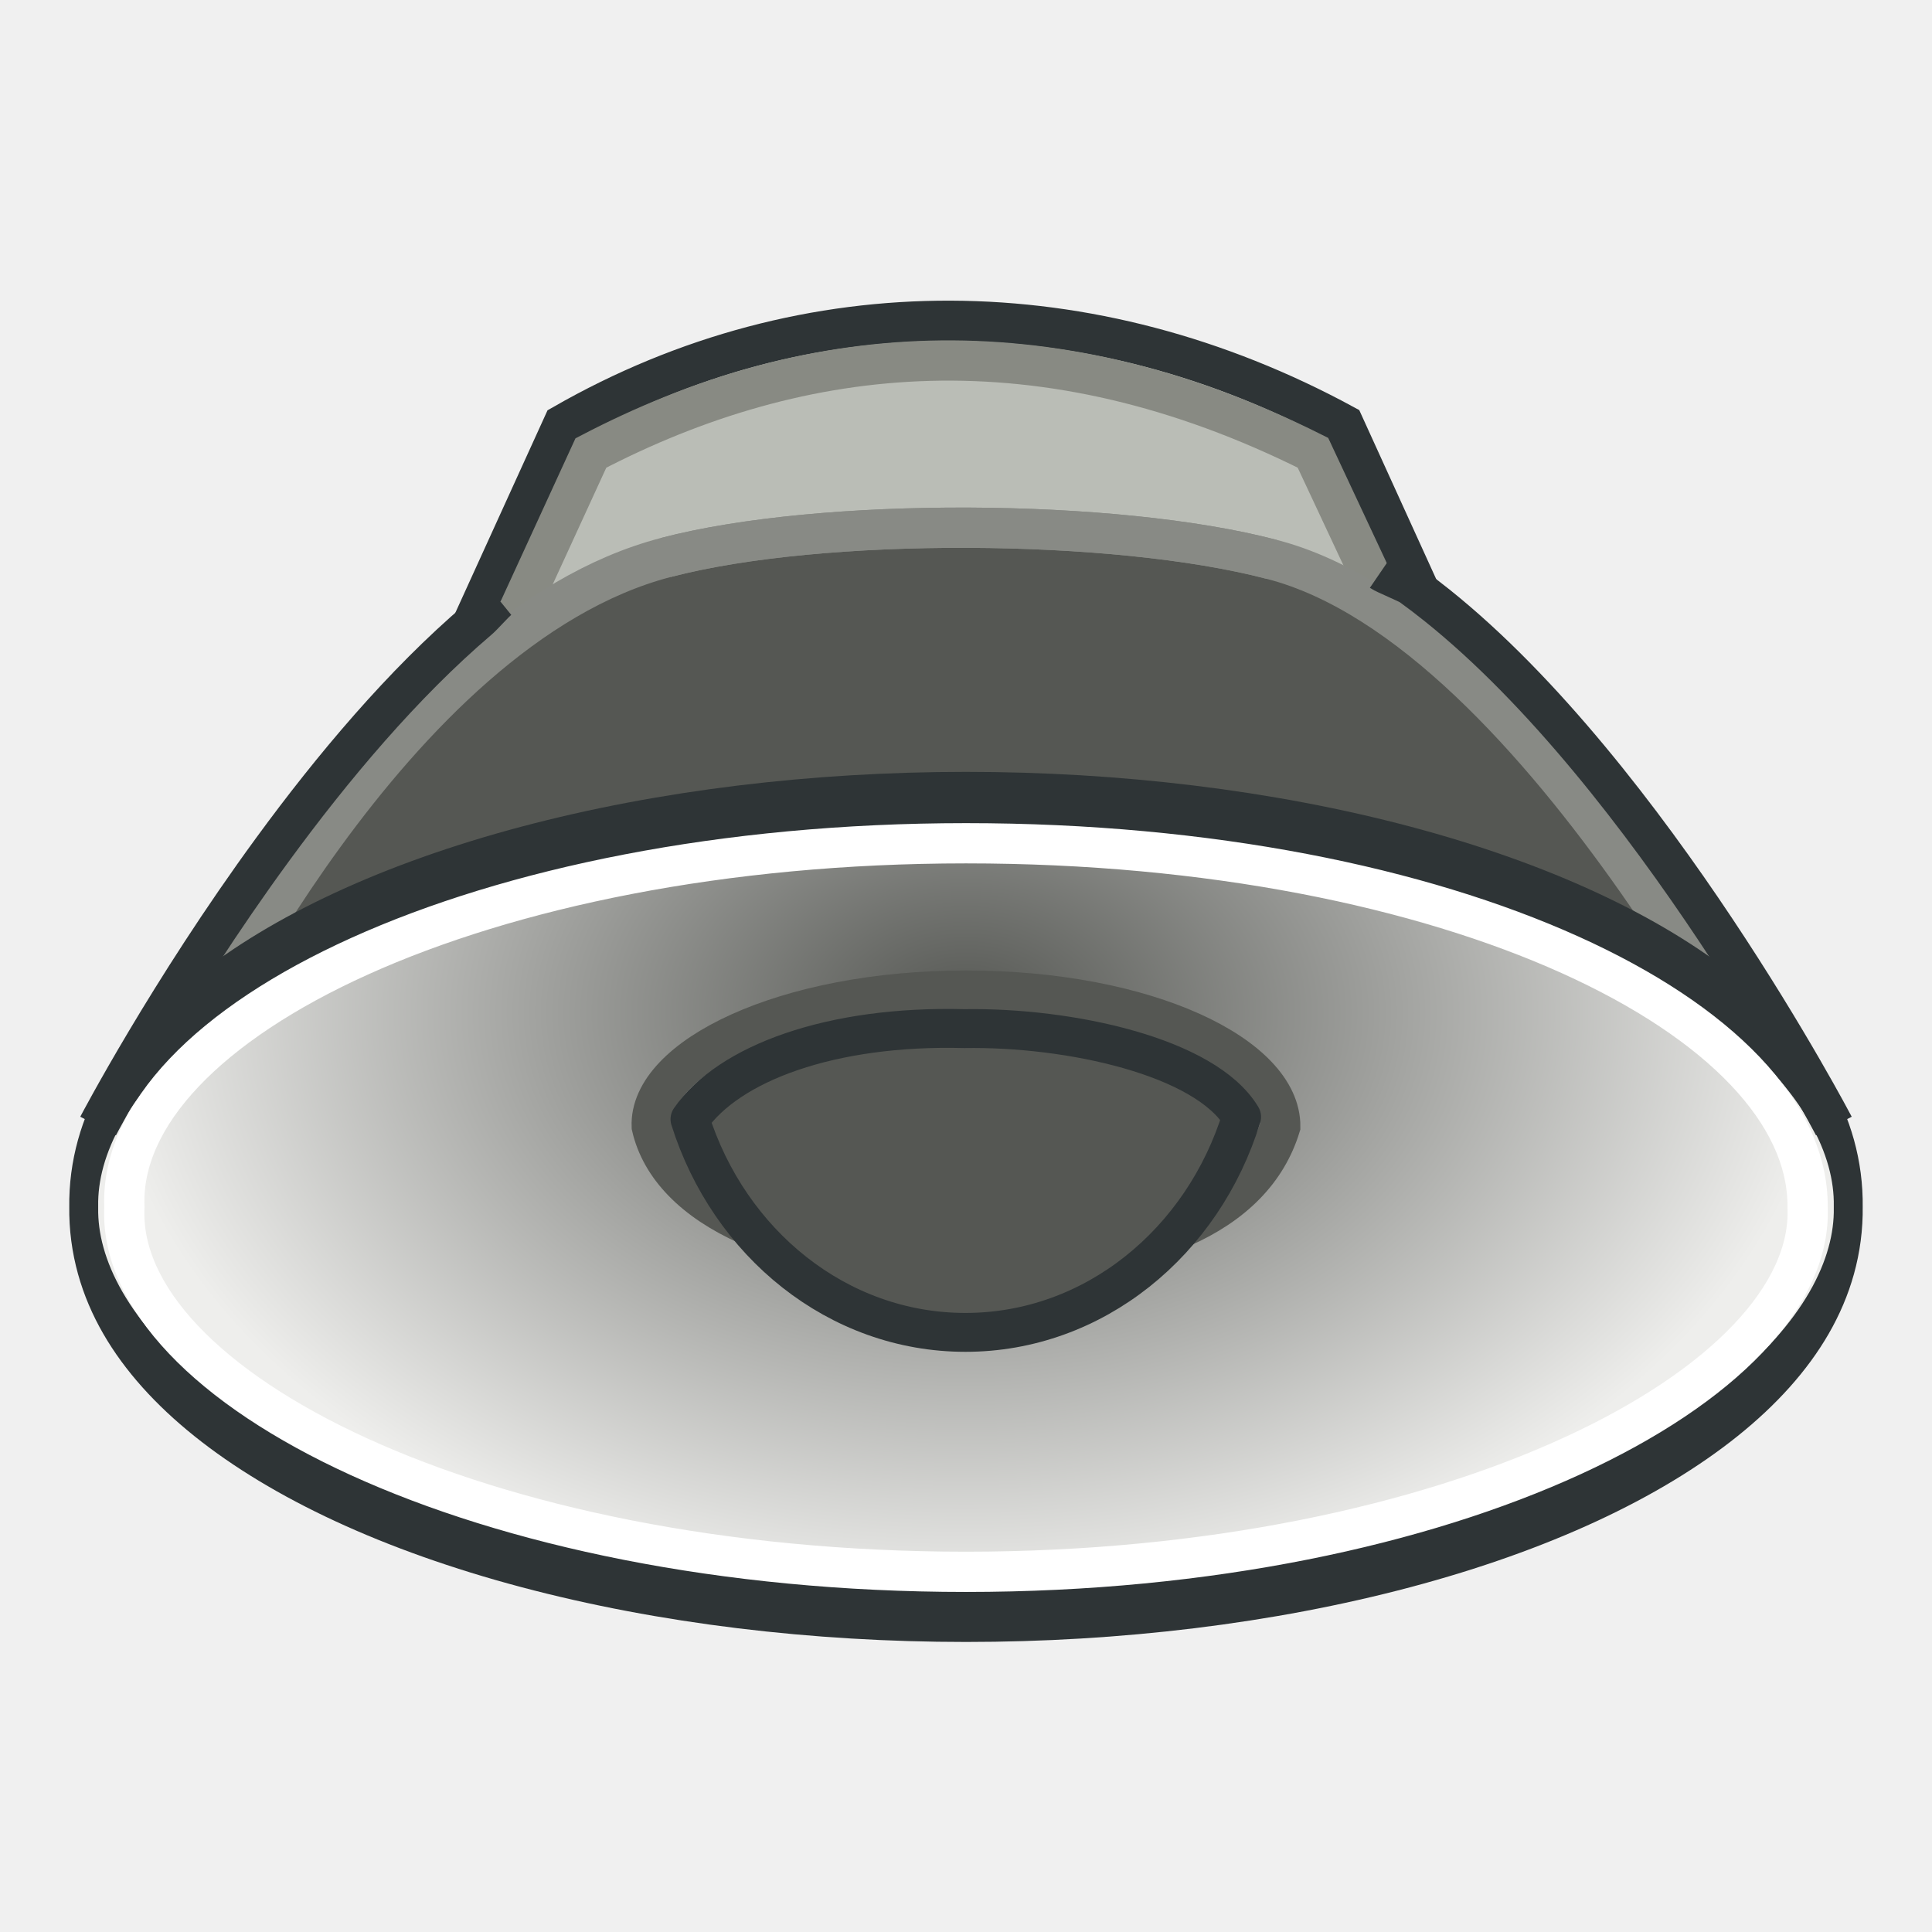
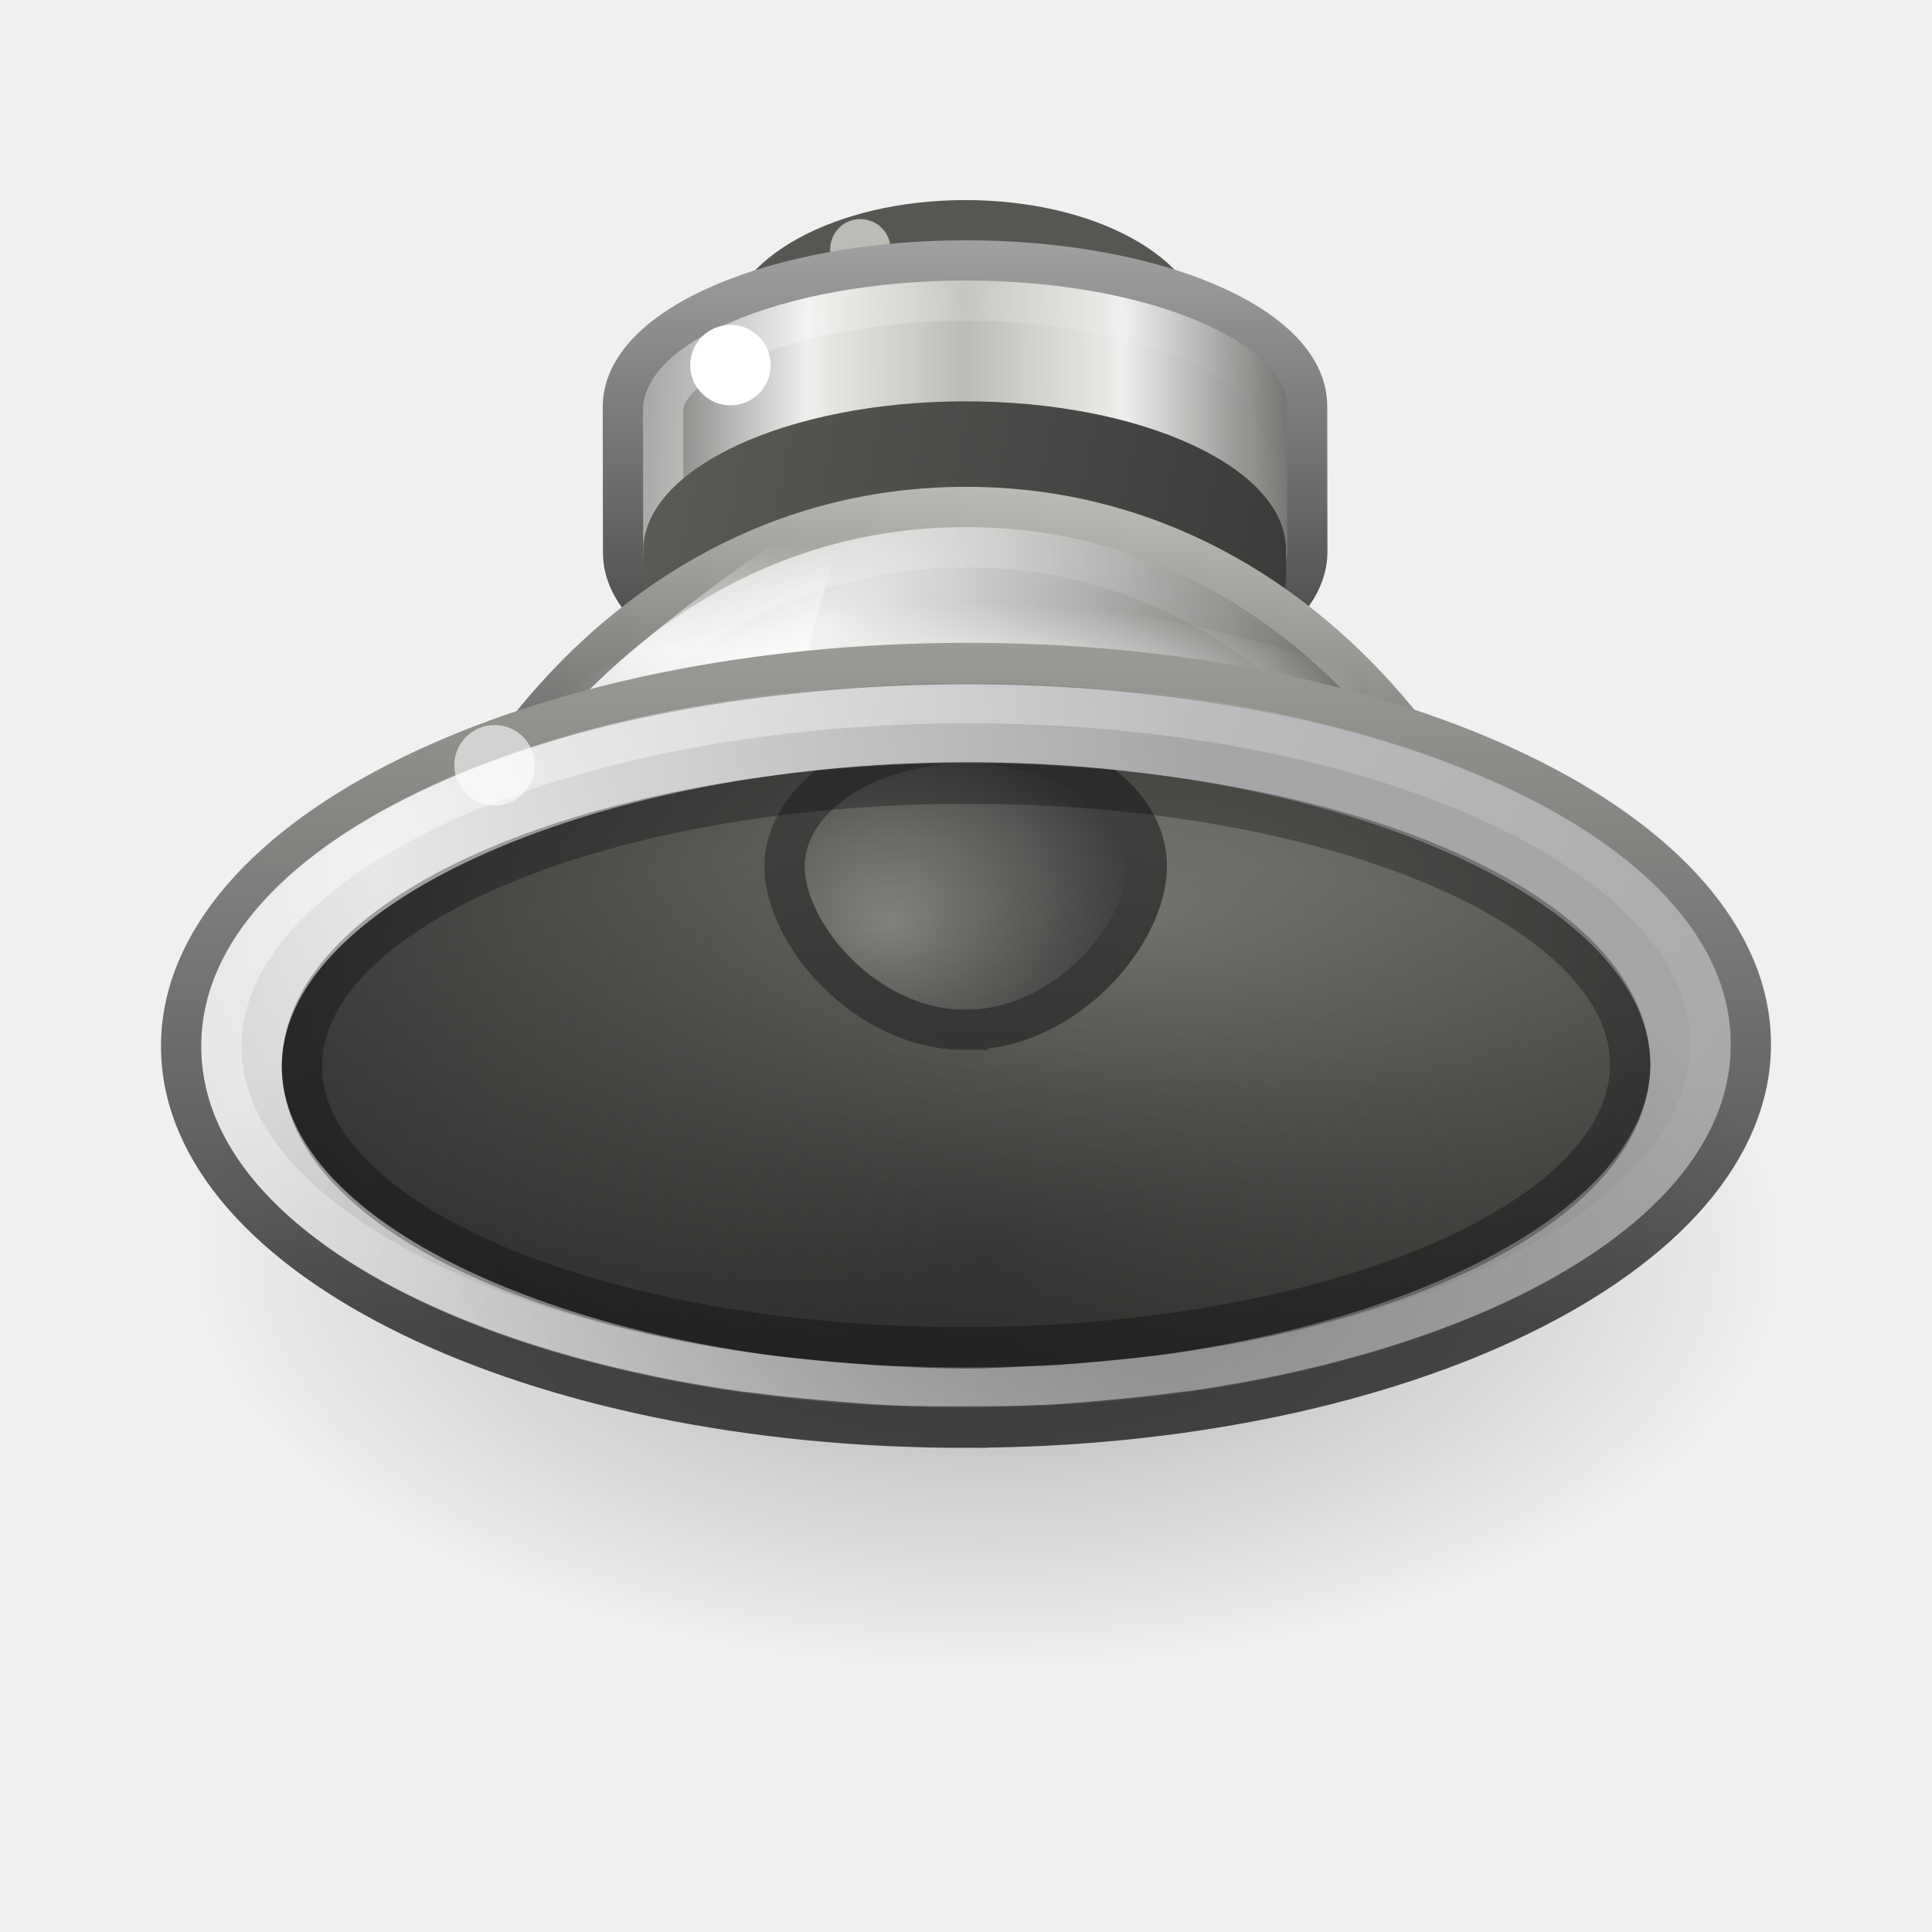
- <svg xmlns="http://www.w3.org/2000/svg" xmlns:xlink="http://www.w3.org/1999/xlink" width="48" height="48" id="svg2643" version="1.0">
-   <defs id="defs2645">
-     <linearGradient id="linearGradient4389">
-       <stop style="stop-color:#555753;stop-opacity:1;" offset="0" id="stop4391" />
-       <stop id="stop4393" offset="1" style="stop-color:#eeeeec;stop-opacity:1;" />
+ <svg xmlns="http://www.w3.org/2000/svg" xmlns:xlink="http://www.w3.org/1999/xlink" viewBox="0 0 48 48" id="svg6476" height="48" width="48" version="1.0">
+   <defs id="defs6478">
+     <linearGradient id="linearGradient17123">
+       <stop offset="0" style="stop-color:#000000;stop-opacity:1" id="stop17125" />
+       <stop offset="1" style="stop-color:#000000;stop-opacity:0" id="stop17127" />
    </linearGradient>
-     <linearGradient id="linearGradient4325">
-       <stop id="stop4327" offset="0" style="stop-color:#2e3436;stop-opacity:1;" />
-       <stop style="stop-color:#eeeeec;stop-opacity:1;" offset="1" id="stop4329" />
+     <linearGradient id="linearGradient6700">
+       <stop offset="0" style="stop-color:#ffffff;stop-opacity:1" id="stop6702" />
+       <stop offset="1" style="stop-color:#ffffff;stop-opacity:0" id="stop6704" />
    </linearGradient>
-     <linearGradient id="linearGradient21608">
-       <stop style="stop-color:#888a85;stop-opacity:1" offset="0" id="stop21610" />
-       <stop style="stop-color:#2e3436;stop-opacity:1" offset="1" id="stop21612" />
+     <linearGradient id="linearGradient3844">
+       <stop offset="0" style="stop-color:#e8e8e8;stop-opacity:1" id="stop3846" />
+       <stop offset="1" style="stop-color:#a5a6a8;stop-opacity:1" id="stop3848" />
    </linearGradient>
-     <linearGradient id="linearGradient15341">
-       <stop style="stop-color:#888a85;stop-opacity:1" offset="0" id="stop15343" />
-       <stop style="stop-color:#555753;stop-opacity:1" offset="1" id="stop15345" />
+     <linearGradient id="linearGradient6589-510-471-936">
+       <stop offset="0" style="stop-color:#878a85;stop-opacity:1" id="stop5849" />
+       <stop offset="1" style="stop-color:#3e3f3d;stop-opacity:1" id="stop5851" />
    </linearGradient>
-     <linearGradient id="linearGradient6371">
-       <stop style="stop-color:#888a85;stop-opacity:1" offset="0" id="stop6373" />
-       <stop style="stop-color:#d3d7cf;stop-opacity:1;" offset="1" id="stop6375" />
+     <linearGradient id="linearGradient6643">
+       <stop offset="0" style="stop-color:#4c4c4c;stop-opacity:1" id="stop6645" />
+       <stop offset="1" style="stop-color:#d3d7cf;stop-opacity:1" id="stop6647" />
    </linearGradient>
-     <linearGradient id="linearGradient10872">
-       <stop id="stop10874" offset="0" style="stop-color:#888a85;stop-opacity:1" />
-       <stop style="stop-color:#9e9e92;stop-opacity:1;" offset="0.253" id="stop10876" />
-       <stop id="stop10878" offset="1" style="stop-color:#555753;stop-opacity:1" />
+     <linearGradient id="linearGradient4718">
+       <stop offset="0" style="stop-color:#767973;stop-opacity:1" id="stop4720" />
+       <stop offset="1" style="stop-color:#202120;stop-opacity:1" id="stop4722" />
    </linearGradient>
-     <linearGradient id="linearGradient5254">
-       <stop id="stop5256" offset="0" style="stop-color:#707469;stop-opacity:1;" />
-       <stop id="stop5258" offset="1" style="stop-color:#2e3335;stop-opacity:1;" />
+     <linearGradient id="linearGradient6573">
+       <stop offset="0" style="stop-color:#ffffff;stop-opacity:1" id="stop6575" />
+       <stop offset="1" style="stop-color:#ffffff;stop-opacity:0" id="stop6577" />
    </linearGradient>
-     <linearGradient id="linearGradient10055">
-       <stop style="stop-color:#bebebe;stop-opacity:1;" offset="0" id="stop10057" />
-       <stop id="stop10061" offset="0.375" style="stop-color:#e8e8e8;stop-opacity:1;" />
-       <stop style="stop-color:#5c5c5c;stop-opacity:1;" offset="1" id="stop10059" />
+     <linearGradient id="linearGradient6379">
+       <stop offset="0" style="stop-color:#ffffff;stop-opacity:0" id="stop6381" />
+       <stop offset="0.5" style="stop-color:#ffffff;stop-opacity:1" id="stop21606" />
+       <stop offset="1" style="stop-color:#ffffff;stop-opacity:0" id="stop6383" />
    </linearGradient>
-     <linearGradient id="linearGradient4841">
-       <stop id="stop4843" offset="0" style="stop-color:#babdb6;stop-opacity:1;" />
-       <stop style="stop-color:#fcaf3e;stop-opacity:0.941;" offset="0" id="stop4845" />
-       <stop id="stop4847" offset="1" style="stop-color:#babdb6;stop-opacity:1;" />
-       <stop style="stop-color:#eeeeec;stop-opacity:1;" offset="1" id="stop4849" />
+     <linearGradient id="linearGradient6651">
+       <stop offset="0" style="stop-color:#ffffff;stop-opacity:1" id="stop6653" />
+       <stop offset="1" style="stop-color:#ffffff;stop-opacity:0" id="stop6655" />
    </linearGradient>
-     <linearGradient id="linearGradient4809">
-       <stop style="stop-color:#babdb6;stop-opacity:1;" offset="0" id="stop4811" />
-       <stop id="stop4813" offset="0" style="stop-color:#ad7fa8;stop-opacity:1;" />
-       <stop style="stop-color:#babdb6;stop-opacity:1;" offset="1" id="stop4815" />
-       <stop id="stop4817" offset="1" style="stop-color:#eeeeec;stop-opacity:1;" />
+     <linearGradient id="linearGradient5292">
+       <stop offset="0" style="stop-color:#4b4b4b;stop-opacity:1" id="stop5294" />
+       <stop offset="1" style="stop-color:#babdb6;stop-opacity:1" id="stop5296" />
    </linearGradient>
-     <linearGradient id="linearGradient3345">
-       <stop id="stop3347" offset="0" style="stop-color:#babdb6;stop-opacity:1;" />
-       <stop style="stop-color:#729fcf;stop-opacity:1;" offset="0" id="stop3351" />
-       <stop id="stop3355" offset="1" style="stop-color:#babdb6;stop-opacity:1;" />
-       <stop style="stop-color:#eeeeec;stop-opacity:1;" offset="1" id="stop3349" />
+     <linearGradient id="linearGradient6633">
+       <stop offset="0" style="stop-color:#eeeeec;stop-opacity:1" id="stop6635" />
+       <stop offset="1" style="stop-color:#61635f;stop-opacity:1" id="stop6637" />
    </linearGradient>
-     <linearGradient id="linearGradient3223">
-       <stop style="stop-color:#eeeeec;stop-opacity:1;" offset="0" id="stop3225" />
-       <stop style="stop-color:#babdb6;stop-opacity:1;" offset="1" id="stop3227" />
+     <linearGradient id="linearGradient6546-397-668-696-989">
+       <stop offset="0" style="stop-color:#383937;stop-opacity:1" id="stop4870" />
+       <stop offset="1" style="stop-color:#595b57;stop-opacity:1" id="stop4872" />
    </linearGradient>
-     <linearGradient id="linearGradient3503">
-       <stop style="stop-color:#babdb6;stop-opacity:1;" offset="0" id="stop3239" />
-       <stop id="stop3507" offset="1" style="stop-color:#eeeeec;stop-opacity:1;" />
+     <linearGradient id="linearGradient6531">
+       <stop offset="0" style="stop-color:#ffffff;stop-opacity:1" id="stop6533" />
+       <stop offset="1" style="stop-color:#ffffff;stop-opacity:0" id="stop6535" />
    </linearGradient>
-     <radialGradient xlink:href="#linearGradient3503" id="radialGradient3501" cx="22.276" cy="32.249" fx="22.276" fy="32.249" r="20.319" gradientTransform="matrix(1,0,0,0.2366258,0,24.61794)" gradientUnits="userSpaceOnUse" />
-     <radialGradient xlink:href="#linearGradient3503" id="radialGradient3500" gradientUnits="userSpaceOnUse" gradientTransform="matrix(1,0,0,0.2366258,0,24.61794)" cx="22.276" cy="32.249" fx="22.276" fy="32.249" r="20.319" />
-     <radialGradient xlink:href="#linearGradient3503" id="radialGradient3232" gradientUnits="userSpaceOnUse" gradientTransform="matrix(-1.053831,-6.3027391e-8,1.2877417e-8,-0.7232676,47.47493,42.42039)" cx="22.276" cy="21.52" fx="22.276" fy="21.52" r="20.319" spreadMethod="reflect" />
-     <radialGradient xlink:href="#linearGradient3503" id="radialGradient5689" gradientUnits="userSpaceOnUse" gradientTransform="matrix(-1.046908,0,0,0.4796469,270.3786,38.42767)" cx="22.276" cy="32.249" fx="22.276" fy="32.249" r="20.319" />
-     <radialGradient xlink:href="#linearGradient4325" id="radialGradient4359" gradientUnits="userSpaceOnUse" gradientTransform="matrix(-1.053831,-6.3027391e-8,1.2877417e-8,-0.7232676,-52.44726,-106.1479)" spreadMethod="pad" cx="22.276" cy="21.099" fx="22.276" fy="21.099" r="20.319" />
-     <radialGradient xlink:href="#linearGradient3503" id="radialGradient5015" gradientUnits="userSpaceOnUse" gradientTransform="matrix(-1.053831,-6.3027391e-8,1.2877417e-8,-0.7232676,42.72008,-107.8985)" spreadMethod="pad" cx="22.276" cy="21.52" fx="22.276" fy="21.52" r="20.319" />
-     <radialGradient xlink:href="#linearGradient3503" id="radialGradient5062" gradientUnits="userSpaceOnUse" gradientTransform="matrix(-1.053831,-6.3027391e-8,1.2877417e-8,-0.7232676,98.72007,-107.8985)" spreadMethod="pad" cx="22.276" cy="21.52" fx="22.276" fy="21.52" r="20.319" />
-     <radialGradient xlink:href="#linearGradient4325" id="radialGradient5064" gradientUnits="userSpaceOnUse" gradientTransform="matrix(-1.053831,-6.3027391e-8,1.2877417e-8,-0.7232676,98.72007,-107.8985)" spreadMethod="pad" cx="22.276" cy="21.099" fx="22.276" fy="21.099" r="20.319" />
-     <radialGradient xlink:href="#linearGradient4389" id="radialGradient5110" gradientUnits="userSpaceOnUse" gradientTransform="matrix(-1.053831,-6.3027391e-8,1.2877417e-8,-0.7232676,142.7201,-107.8985)" spreadMethod="pad" cx="22.276" cy="21.099" fx="22.276" fy="21.099" r="20.319" />
-     <radialGradient xlink:href="#linearGradient4389" id="radialGradient3863" gradientUnits="userSpaceOnUse" gradientTransform="matrix(-1.053831,-6.3027391e-8,1.2877417e-8,-0.7232676,92.72007,-107.8985)" spreadMethod="pad" cx="22.276" cy="21.099" fx="22.276" fy="21.099" r="20.319" />
-     <radialGradient xlink:href="#linearGradient4389" id="radialGradient3865" gradientUnits="userSpaceOnUse" gradientTransform="matrix(-1.053831,-6.3027391e-8,1.2877417e-8,-0.7232676,92.72007,-107.8985)" spreadMethod="pad" cx="22.276" cy="21.099" fx="22.276" fy="21.099" r="20.319" />
-     <radialGradient xlink:href="#linearGradient4389" id="radialGradient3906" gradientUnits="userSpaceOnUse" gradientTransform="matrix(-1.053831,-6.3027391e-8,1.2877417e-8,-0.7232676,92.72007,-107.8985)" spreadMethod="pad" cx="22.276" cy="21.099" fx="22.276" fy="21.099" r="20.319" />
-     <radialGradient xlink:href="#linearGradient4389" id="radialGradient7260" gradientUnits="userSpaceOnUse" gradientTransform="matrix(-1.053831,-6.3027391e-8,1.2877417e-8,-0.7232676,47.51657,40.37876)" spreadMethod="pad" cx="22.276" cy="21.099" fx="22.276" fy="21.099" r="20.319" />
+     <linearGradient id="linearGradient3858">
+       <stop offset="0" style="stop-color:#a0a0a0;stop-opacity:1" id="stop3860" />
+       <stop offset="1" style="stop-color:#4a4a4a;stop-opacity:1" id="stop3862" />
+     </linearGradient>
+     <linearGradient id="linearGradient5262">
+       <stop offset="0" style="stop-color:#babdb6;stop-opacity:1" id="stop5264" />
+       <stop offset="0.437" style="stop-color:#eeeeec;stop-opacity:1" id="stop5266" />
+       <stop offset="1" style="stop-color:#555753;stop-opacity:1" id="stop5268" />
+     </linearGradient>
+     <radialGradient gradientTransform="matrix(-1.870034,0,0,0.9735927,45.88221,-4.746208)" gradientUnits="userSpaceOnUse" xlink:href="#linearGradient17123" id="radialGradient2484" fy="36.863" fx="11.402" r="10.695" cy="36.863" cx="11.402" />
+     <linearGradient gradientTransform="matrix(1.096632,-0.01771301,0.01803926,1.116835,-2.419304,-6.921553)" gradientUnits="userSpaceOnUse" xlink:href="#linearGradient6700" id="linearGradient2518" y2="46.259" x2="29.694" y1="21.27" x1="16.79" />
+     <radialGradient gradientTransform="matrix(3.987999,0.05259819,-0.04086024,-2.529706,-99.40242,114.6096)" gradientUnits="userSpaceOnUse" xlink:href="#linearGradient3844" id="radialGradient2525" fy="42.261" fx="30.685" r="8.228" cy="42.261" cx="30.685" />
+     <radialGradient gradientTransform="matrix(1.309223,-0.02114677,0.02520207,1.56029,-5.155679,-9.456514)" gradientUnits="userSpaceOnUse" xlink:href="#linearGradient6589-510-471-936" id="radialGradient2528" fy="20.434" fx="20.884" r="4" cy="20.434" cx="20.884" />
+     <radialGradient gradientTransform="matrix(2.094629,0.06935096,-0.1209478,3.677939,-22.19035,-84.44546)" gradientUnits="userSpaceOnUse" xlink:href="#linearGradient4718" id="radialGradient2531" fy="30.233" fx="23.165" r="8.189" cy="30.233" cx="23.165" />
+     <linearGradient gradientTransform="matrix(1.225646,-0.01979688,0.01901434,1.177205,-5.704156,-8.555509)" gradientUnits="userSpaceOnUse" xlink:href="#linearGradient6643" id="linearGradient2533" y2="45.804" x2="6.538" y1="45.765" x1="31.011" />
+     <linearGradient gradientTransform="matrix(0.9032913,-0.01459006,0.01406615,0.8708542,6.31709,4.983276)" gradientUnits="userSpaceOnUse" xlink:href="#linearGradient6573" id="linearGradient2536" y2="35.458" x2="11.324" y1="4.811" x1="19.24" />
+     <linearGradient gradientTransform="matrix(0.6665798,-0.01076669,0.01615005,0.9998695,5.373473,-0.8409541)" gradientUnits="userSpaceOnUse" xlink:href="#linearGradient6379" id="linearGradient2539" y2="21.75" x2="11.438" y1="20.334" x1="20.226" />
+     <radialGradient gradientTransform="matrix(-0.3217342,0.00519671,-0.02079234,-1.287278,25.54939,58.67044)" gradientUnits="userSpaceOnUse" xlink:href="#linearGradient6651" id="radialGradient2542" fy="27.053" fx="23.987" r="7.75" cy="27.053" cx="23.987" />
+     <radialGradient gradientTransform="matrix(0.7215875,0.5105606,-0.908924,1.193324,25.79575,-6.879863)" gradientUnits="userSpaceOnUse" xlink:href="#linearGradient6633" id="radialGradient2545" fy="18.817" fx="9.32" r="12.5" cy="18.817" cx="9.32" />
+     <linearGradient gradientTransform="matrix(0.9113395,-0.01472014,0.01419247,0.8786732,6.165419,4.813647)" gradientUnits="userSpaceOnUse" xlink:href="#linearGradient5292" id="linearGradient2547" y2="35.678" x2="6.964" y1="34.521" x1="19.031" />
+     <linearGradient gradientTransform="rotate(-0.9253705,172.3641,4123.277)" gradientUnits="userSpaceOnUse" xlink:href="#linearGradient6546-397-668-696-989" id="linearGradient2550" y2="14" x2="77.125" y1="31.561" x1="80.693" />
+     <linearGradient gradientTransform="matrix(0.8936334,-0.01443412,0.01615005,0.9998695,4.687644,2.170515)" gradientUnits="userSpaceOnUse" xlink:href="#linearGradient6531" id="linearGradient2553" y2="30.001" x2="5.101" y1="14.051" x1="9.883" />
+     <linearGradient spreadMethod="reflect" gradientTransform="matrix(0.00739407,0.4577748,-0.4322296,0.00698141,-9.20448,-22.46882)" gradientUnits="userSpaceOnUse" xlink:href="#linearGradient5262" id="linearGradient2556" y2="-41.092" x2="82.681" y1="-41.092" x1="102.357" />
+     <linearGradient gradientTransform="rotate(89.07463,44.55834,-25.34463)" gradientUnits="userSpaceOnUse" xlink:href="#linearGradient3858" id="linearGradient2558" y2="4.187" x2="102.441" y1="14.187" x1="102.457" />
  </defs>
-   <g id="layer1">
-     <g id="g7248" transform="translate(-4.1630606e-2,4.1631076e-2)">
-       <path id="path5365" d="M 14.033,10.506 C 20.104,7.024 27.176,7.114 33.426,10.506 L 35.426,14.899 L 12.033,14.899 L 14.033,10.506 z" style="fill:#babdb6;fill-opacity:1;fill-rule:nonzero;stroke:#2e3436;stroke-width:1;stroke-linecap:butt;stroke-linejoin:miter;marker:none;marker-start:none;marker-mid:none;marker-end:none;stroke-miterlimit:4;stroke-dashoffset:0;stroke-opacity:1;visibility:visible;display:inline;overflow:visible;enable-background:accumulate" />
-       <path d="M 45.604,27.935 C 45.604,27.935 41.057,19.248 35.743,14.996 C 35.532,14.827 35.32,14.666 35.108,14.512 C 34.606,14.149 34.098,13.829 33.588,13.564 C 33.019,13.268 32.448,13.039 31.877,12.892 C 27.994,11.872 20.161,11.829 16.288,12.846 C 15.448,13.065 14.606,13.457 13.776,13.978 C 13.15,14.369 12.531,14.833 11.925,15.35 C 10.053,16.943 8.296,19.038 6.817,21.06 C 4.22,24.609 2.479,27.935 2.479,27.935" style="fill:#babdb6;fill-opacity:1;fill-rule:evenodd;stroke:none;stroke-width:1px;stroke-linecap:butt;stroke-linejoin:miter;stroke-opacity:1" id="path5367" />
-       <path style="fill:none;fill-opacity:1;fill-rule:nonzero;stroke:#888a83;stroke-width:1;stroke-linecap:butt;stroke-linejoin:miter;marker:none;marker-start:none;marker-mid:none;marker-end:none;stroke-miterlimit:4;stroke-dashoffset:0;stroke-opacity:1;visibility:visible;display:inline;overflow:visible;enable-background:accumulate" d="M 12.534,15.979 L 14.722,11.213 C 19.983,8.47 25.942,7.846 32.661,11.207 L 34.629,15.411" id="path5369" />
-       <path d="M 44.709,28.524 C 44.709,28.524 38.401,15.595 31.638,13.856 C 27.755,12.836 20.453,12.793 16.58,13.81 C 9.735,15.595 4.74,26.274 4.74,26.274" style="fill:#555753;fill-opacity:1;fill-rule:evenodd;stroke:#888a85;stroke-width:1px;stroke-linecap:butt;stroke-linejoin:miter;stroke-opacity:1" id="path5371" />
-       <path transform="matrix(1.046908,0,0,2.027027,0.7198796,-35.40961)" d="M 43.214,32.241 A 20.938,4.955 0 1 1 1.339,32.241 A 20.938,4.955 0 1 1 43.214,32.241 z" id="path5373" style="fill:#eeeeec;fill-opacity:1;fill-rule:nonzero;stroke:#2e3436;stroke-width:0.686;stroke-linecap:butt;stroke-linejoin:miter;marker:none;marker-start:none;marker-mid:none;marker-end:none;stroke-miterlimit:4;stroke-dasharray:none;stroke-dashoffset:0;stroke-opacity:1;visibility:visible;display:inline;overflow:visible;enable-background:accumulate" />
-       <path style="fill:url(#radialGradient7260);fill-opacity:1;fill-rule:nonzero;stroke:#ffffff;stroke-width:1;stroke-linecap:butt;stroke-linejoin:miter;marker:none;marker-start:none;marker-mid:none;marker-end:none;stroke-miterlimit:4;stroke-dashoffset:0;stroke-opacity:1;visibility:visible;display:inline;overflow:visible;enable-background:accumulate" d="M 44.951,29.944 C 45.141,34.352 36.141,39.01 24.042,39.01 C 11.942,39.01 2.911,34.415 3.132,29.944 C 2.943,25.378 11.942,20.909 24.042,20.909 C 36.141,20.909 44.983,25.283 44.951,29.944 z" id="path5375" />
-       <path style="fill:none;fill-opacity:1;fill-rule:nonzero;stroke:#555753;stroke-width:1;stroke-linecap:butt;stroke-linejoin:miter;marker:none;marker-start:none;marker-mid:none;marker-end:none;stroke-miterlimit:4;stroke-dasharray:none;stroke-dashoffset:0;stroke-opacity:1;visibility:visible;display:inline;overflow:visible;enable-background:accumulate" d="M 31.849,27.944 C 31.175,30.132 28.56,31.329 24.042,31.329 C 19.523,31.329 16.693,29.952 16.234,27.944 C 16.163,26.239 19.523,24.57 24.042,24.57 C 28.56,24.57 31.861,26.204 31.849,27.944 z" id="path5377" />
-       <path style="fill:#555753;fill-opacity:1;fill-rule:nonzero;stroke:#2e3436;stroke-width:0.966;stroke-linecap:butt;stroke-linejoin:round;marker:none;marker-start:none;marker-mid:none;marker-end:none;stroke-miterlimit:4;stroke-dashoffset:0;stroke-opacity:1;visibility:visible;display:inline;overflow:visible;enable-background:accumulate" d="M 17.184,27.765 C 18.154,30.844 20.853,33.061 24.027,33.061 C 27.222,33.061 29.934,30.816 30.889,27.707 C 29.988,26.207 26.608,25.471 23.998,25.514 C 20.694,25.428 18.142,26.373 17.184,27.765 z" id="path5379" />
-       <path id="path5381" style="fill:none;fill-opacity:1;fill-rule:evenodd;stroke:#2e3436;stroke-width:1px;stroke-linecap:butt;stroke-linejoin:miter;stroke-opacity:1" d="M 12.429,14.847 C 12.302,14.95 12.051,15.243 11.925,15.35 C 10.053,16.943 8.296,19.038 6.817,21.06 C 4.22,24.609 2.479,27.935 2.479,27.935 M 45.604,27.935 C 45.604,27.935 41.057,19.248 35.743,14.996 C 35.532,14.827 35.32,14.666 35.108,14.512 C 35.007,14.439 34.459,14.219 34.358,14.15" />
-       <path id="path5383" style="fill:none;fill-opacity:1;fill-rule:evenodd;stroke:#888a85;stroke-width:1px;stroke-linecap:butt;stroke-linejoin:miter;stroke-opacity:1" d="M 31.638,13.856 C 27.755,12.836 20.453,12.793 16.58,13.81" />
-     </g>
+   <g transform="matrix(0.0177059,0.9998432,0.9998432,-0.0177059,-0.2854099,0.6218411)" id="g4895">
+     <path d="m 11.277,24.067 c 0.049,3.037 -1.254,5.521 -2.911,5.548 -1.657,0.027 -3.039,-2.414 -3.088,-5.451 -0.049,-3.037 1.254,-5.521 2.911,-5.548 1.657,-0.027 3.039,2.414 3.088,5.451 z" id="path5330" style="fill:#2e3436;fill-opacity:1;stroke:#555753;stroke-width:1;stroke-linecap:round;stroke-linejoin:miter;stroke-miterlimit:4;stroke-dasharray:none;stroke-dashoffset:0;stroke-opacity:1" />
+     <path d="m 6.704,21.547 c 0.007,0.414 -0.324,0.755 -0.738,0.762 -0.414,0.007 -0.755,-0.324 -0.762,-0.738 -0.007,-0.414 0.324,-0.755 0.738,-0.762 0.414,-0.007 0.755,0.324 0.762,0.738 z" id="path6659" style="display:inline;fill:#babdb6;fill-opacity:1;stroke:none" />
+     <path d="m 9.764,15.59 c -2.001,0.032 -3.563,3.866 -3.487,8.557 0.076,4.691 1.761,8.473 3.762,8.44 l 3.625,-0.059 c 2.001,-0.032 3.563,-3.866 3.487,-8.557 -0.076,-4.691 -1.761,-8.473 -3.762,-8.44 z" id="path2766" style="display:inline;overflow:visible;visibility:visible;fill:url(#linearGradient2556);fill-opacity:1;fill-rule:nonzero;stroke:url(#linearGradient2558);stroke-width:1;stroke-linecap:butt;stroke-linejoin:miter;stroke-miterlimit:4;stroke-dasharray:none;stroke-dashoffset:0;stroke-opacity:1;marker:none;enable-background:accumulate" />
+     <path d="m 9.837,16.589 c -0.47,0.008 -1.123,0.564 -1.673,1.934 -0.55,1.369 -0.923,3.391 -0.887,5.609 0.036,2.218 0.474,4.226 1.068,5.577 0.594,1.351 1.264,1.886 1.734,1.878 l 3.575,-0.058 c 0.47,-0.008 1.123,-0.564 1.673,-1.934 0.55,-1.369 0.923,-3.391 0.887,-5.609 -0.036,-2.218 -0.474,-4.226 -1.068,-5.577 -0.594,-1.351 -1.264,-1.886 -1.734,-1.878 z" id="path5556" style="display:inline;opacity:0.4;fill:none;stroke:url(#linearGradient2553);stroke-width:1;stroke-linecap:round;stroke-linejoin:miter;stroke-miterlimit:4;stroke-dasharray:none;stroke-dashoffset:0;stroke-opacity:1" />
+     <path d="m 13.344,16.033 c -2.04,0.033 -3.639,3.636 -3.567,8.043 0.071,4.407 1.785,7.957 3.825,7.924 l 0.637,-0.01 c 2.04,-0.033 3.639,-3.636 3.567,-8.043 -0.071,-4.407 -1.785,-7.957 -3.825,-7.924 z" id="path6556" style="display:inline;fill:url(#linearGradient2550);fill-opacity:1;stroke:none" />
+     <path d="m 12.401,24.049 c 0.149,9.226 9.42,14.35 15.107,14.258 3.937,-0.064 6.894,-6.608 6.765,-14.611 C 34.144,15.693 30.977,9.247 27.04,9.31 21.353,9.402 12.252,14.823 12.401,24.049 Z" id="path1871" style="fill:url(#radialGradient2545);fill-opacity:1;stroke:url(#linearGradient2547);stroke-width:1;stroke-linecap:round;stroke-linejoin:miter;stroke-miterlimit:4;stroke-dasharray:none;stroke-dashoffset:0;stroke-opacity:1" />
+     <path d="M 35.273,23.679 C 35.425,33.067 30.959,40.751 25.299,40.843 19.639,40.934 14.928,33.398 14.776,24.01 14.624,14.623 19.09,6.939 24.75,6.847 30.41,6.756 35.122,14.292 35.273,23.679 Z" id="path6649" style="display:inline;fill:url(#radialGradient2542);fill-opacity:1;stroke:none" />
+     <path d="m 19.611,12.229 c -2.56,1.436 -5.398,5.361 -7.875,9.33 2.681,-1.17 5.459,-2.049 7.971,-1.879 z" id="path6639" style="display:inline;opacity:0.734;fill:url(#linearGradient2539);fill-opacity:1;fill-rule:evenodd;stroke:none" />
+     <path d="m 27.015,10.311 c -2.525,0.041 -6.054,1.346 -8.834,3.709 -2.781,2.362 -4.849,5.723 -4.779,10.013 0.069,4.29 2.245,7.582 5.1,9.853 2.855,2.271 6.424,3.462 8.949,3.421 1.429,-0.023 2.9,-1.304 4.033,-3.767 1.133,-2.463 1.852,-5.971 1.789,-9.829 -0.062,-3.857 -0.894,-7.341 -2.106,-9.766 -1.212,-2.425 -2.723,-3.658 -4.153,-3.635 z" id="path6567" style="display:inline;opacity:0.4;fill:none;stroke:url(#linearGradient2536);stroke-width:1;stroke-linecap:round;stroke-linejoin:miter;stroke-miterlimit:4;stroke-dasharray:none;stroke-dashoffset:0;stroke-opacity:1" />
+     <path d="M 35.273,23.679 C 35.447,34.448 31.336,43.246 26.09,43.33 20.844,43.415 16.45,34.754 16.276,23.986 16.102,13.218 20.214,4.42 25.46,4.335 c 5.246,-0.085 9.64,8.576 9.814,19.344 z" id="path1873" style="fill:url(#radialGradient2531);fill-opacity:1;stroke:url(#linearGradient2533);stroke-width:1;stroke-linecap:round;stroke-linejoin:miter;stroke-miterlimit:4;stroke-dasharray:none;stroke-dashoffset:0;stroke-opacity:1" />
+     <path d="m 25.391,23.839 c 0.04,2.484 -2.31,4.538 -3.993,4.565 -1.683,0.027 -3.082,-1.966 -3.122,-4.45 -0.04,-2.484 1.293,-4.521 2.977,-4.549 1.683,-0.027 4.098,1.95 4.139,4.434 z" id="path3672" style="fill:url(#radialGradient2528);fill-opacity:1;stroke:#3e3f3d;stroke-width:1;stroke-linecap:round;stroke-linejoin:miter;stroke-miterlimit:4;stroke-dashoffset:0;stroke-opacity:1" />
+     <path d="m 25.468,4.835 c -2.632,0.043 -4.821,2.328 -6.345,5.791 -1.524,3.463 -2.399,8.182 -2.316,13.352 0.083,5.169 1.111,9.858 2.746,13.27 1.635,3.412 3.896,5.625 6.529,5.583 2.632,-0.043 4.821,-2.328 6.345,-5.791 0.952,-2.164 1.659,-4.839 2.031,-7.784 0.012,-0.093 0.016,-0.188 0.027,-0.282 0.067,-0.568 0.117,-1.134 0.16,-1.722 0.042,-0.547 0.08,-1.094 0.098,-1.658 9.62e-4,-0.031 -0.002,-0.063 -0.002,-0.094 0.018,-0.596 0.012,-1.201 0.002,-1.813 -0.01,-0.644 -0.021,-1.279 -0.062,-1.905 -0.035,-0.556 -0.095,-1.113 -0.152,-1.654 -0.061,-0.586 -0.13,-1.15 -0.215,-1.715 -0.015,-0.095 -0.02,-0.186 -0.036,-0.281 C 33.811,15.201 33.018,12.55 31.996,10.418 30.362,7.006 28.1,4.793 25.468,4.835 Z m 0.532,1.992 c 1.922,-0.031 3.808,1.704 5.265,4.759 0.91,1.909 1.647,4.309 2.082,6.999 0.087,0.538 0.151,1.093 0.214,1.653 0.056,0.525 0.116,1.052 0.151,1.592 0.042,0.62 0.082,1.235 0.093,1.874 0.01,0.596 -0.016,1.171 -0.034,1.751 -0.001,0.041 0.003,0.084 0.002,0.125 -0.019,0.537 -0.058,1.074 -0.099,1.596 -0.045,0.562 -0.091,1.119 -0.161,1.659 -0.348,2.702 -1.007,5.124 -1.855,7.062 -1.357,3.1 -3.187,4.896 -5.109,4.927 -1.922,0.031 -3.808,-1.704 -5.265,-4.759 -1.457,-3.055 -2.463,-7.351 -2.54,-12.117 -0.077,-4.765 0.79,-9.092 2.147,-12.193 1.357,-3.1 3.187,-4.896 5.109,-4.927 z" id="path6605" style="display:inline;fill:url(#radialGradient2525);fill-opacity:1;stroke:none" />
+     <path d="m 33.274,23.712 c 0.147,9.112 -2.867,16.548 -6.733,16.611 -3.865,0.062 -7.118,-7.273 -7.266,-16.385 -0.147,-9.112 2.867,-16.548 6.733,-16.611 3.865,-0.062 7.118,7.273 7.266,16.385 z" id="path6615" style="display:inline;opacity:0.3;fill:none;stroke:#000000;stroke-width:1;stroke-linecap:round;stroke-linejoin:miter;stroke-miterlimit:4;stroke-dasharray:none;stroke-dashoffset:0;stroke-opacity:1" />
+     <path d="m 9.774,18.265 c 0.009,0.552 -0.432,1.007 -0.984,1.016 -0.552,0.009 -1.007,-0.432 -1.016,-0.984 -0.009,-0.552 0.432,-1.007 0.984,-1.016 0.552,-0.009 1.007,0.432 1.016,0.984 z" id="path6661" style="display:inline;fill:#ffffff;fill-opacity:1;stroke:none" />
+     <path d="m 34.274,23.696 c 0.165,10.216 -3.506,18.559 -8.2,18.635 -4.694,0.076 -8.633,-8.144 -8.798,-18.36 -0.165,-10.216 3.506,-18.559 8.2,-18.635 4.694,-0.076 8.633,8.144 8.798,18.36 z" id="path6698" style="display:inline;opacity:0.4;fill:none;stroke:url(#linearGradient2518);stroke-width:1;stroke-linecap:round;stroke-linejoin:miter;stroke-miterlimit:4;stroke-dasharray:none;stroke-dashoffset:0;stroke-opacity:1" />
+     <path d="m 19.611,12.229 c 0.009,0.552 -0.432,1.007 -0.984,1.016 -0.552,0.009 -1.007,-0.432 -1.016,-0.984 -0.009,-0.552 0.432,-1.007 0.984,-1.016 0.552,-0.009 1.007,0.432 1.016,0.984 z" id="path5501" style="display:inline;opacity:0.6;fill:#ffffff;fill-opacity:1;stroke:none" />
  </g>
+   <path style="display:inline;opacity:0.3;fill:url(#radialGradient2484);fill-opacity:1;stroke:none;stroke-width:1" id="path16236" d="m 4.56,31.143 c 0,5.751 8.954,10.413 20,10.413 11.046,0 20,-4.662 20,-10.413 0,-5.751 -8.954,-10.413 -20,-10.413 -11.046,0 -20,4.662 -20,10.413 z" />
</svg>
